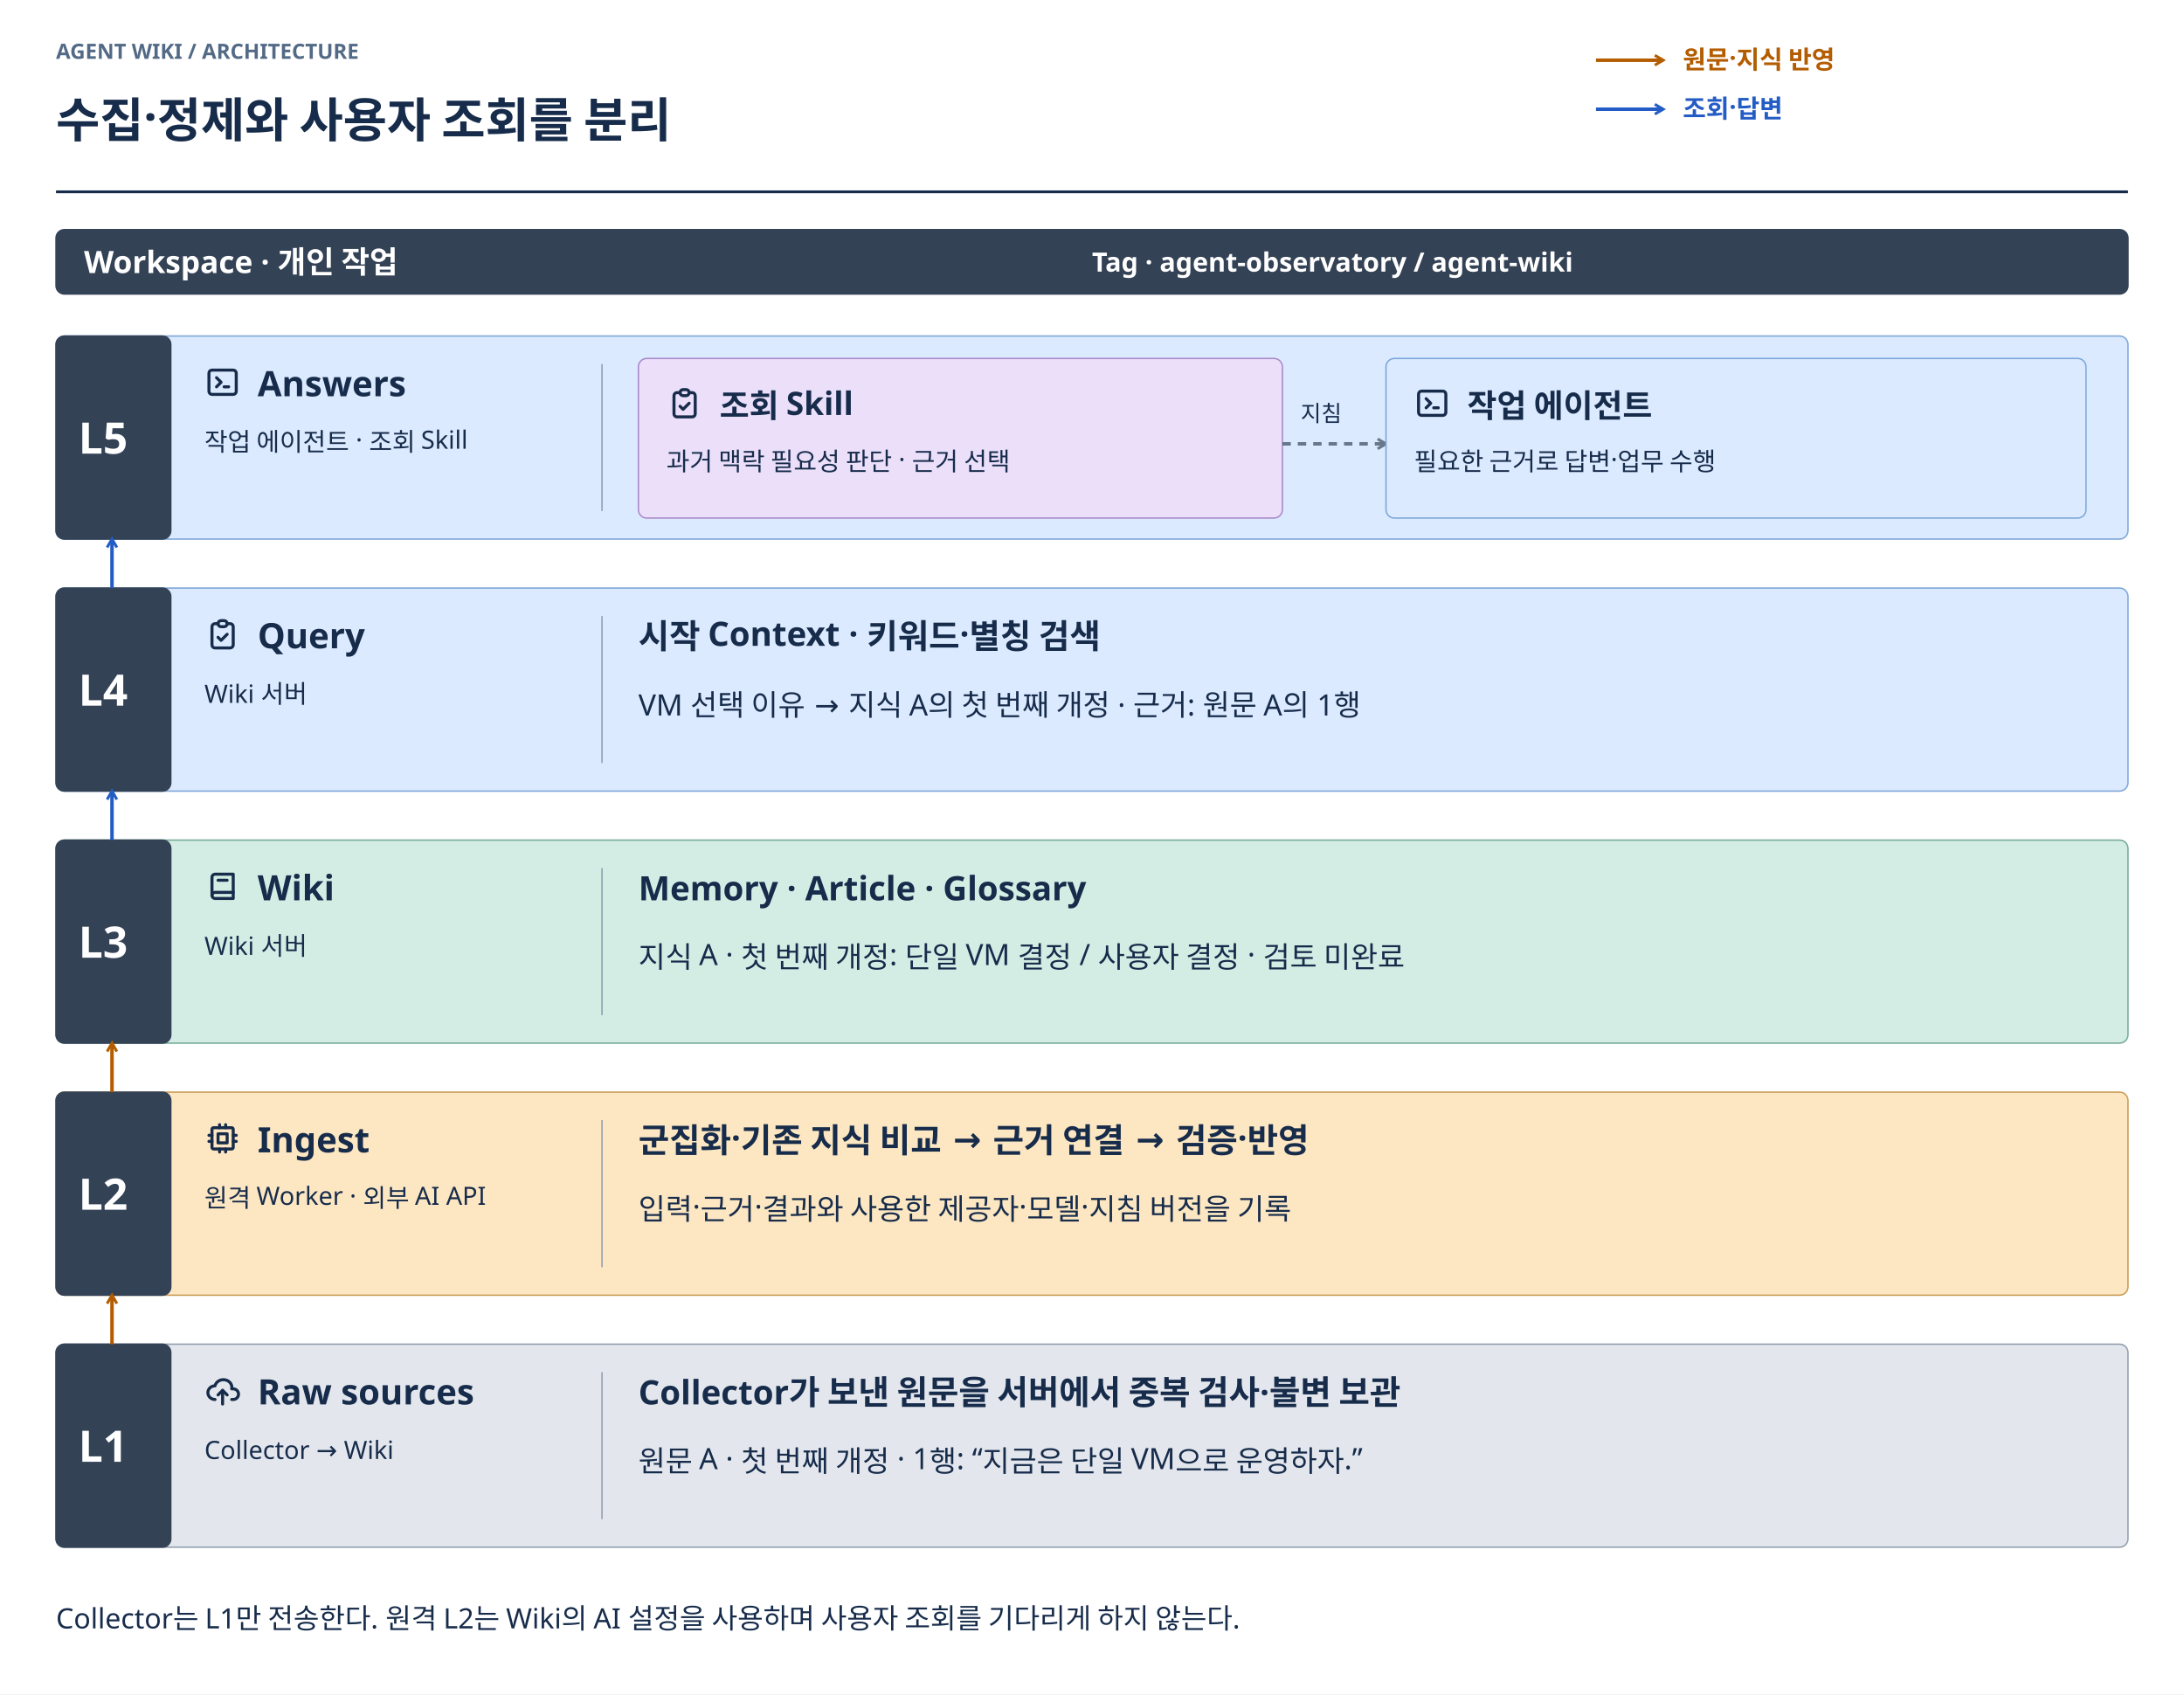
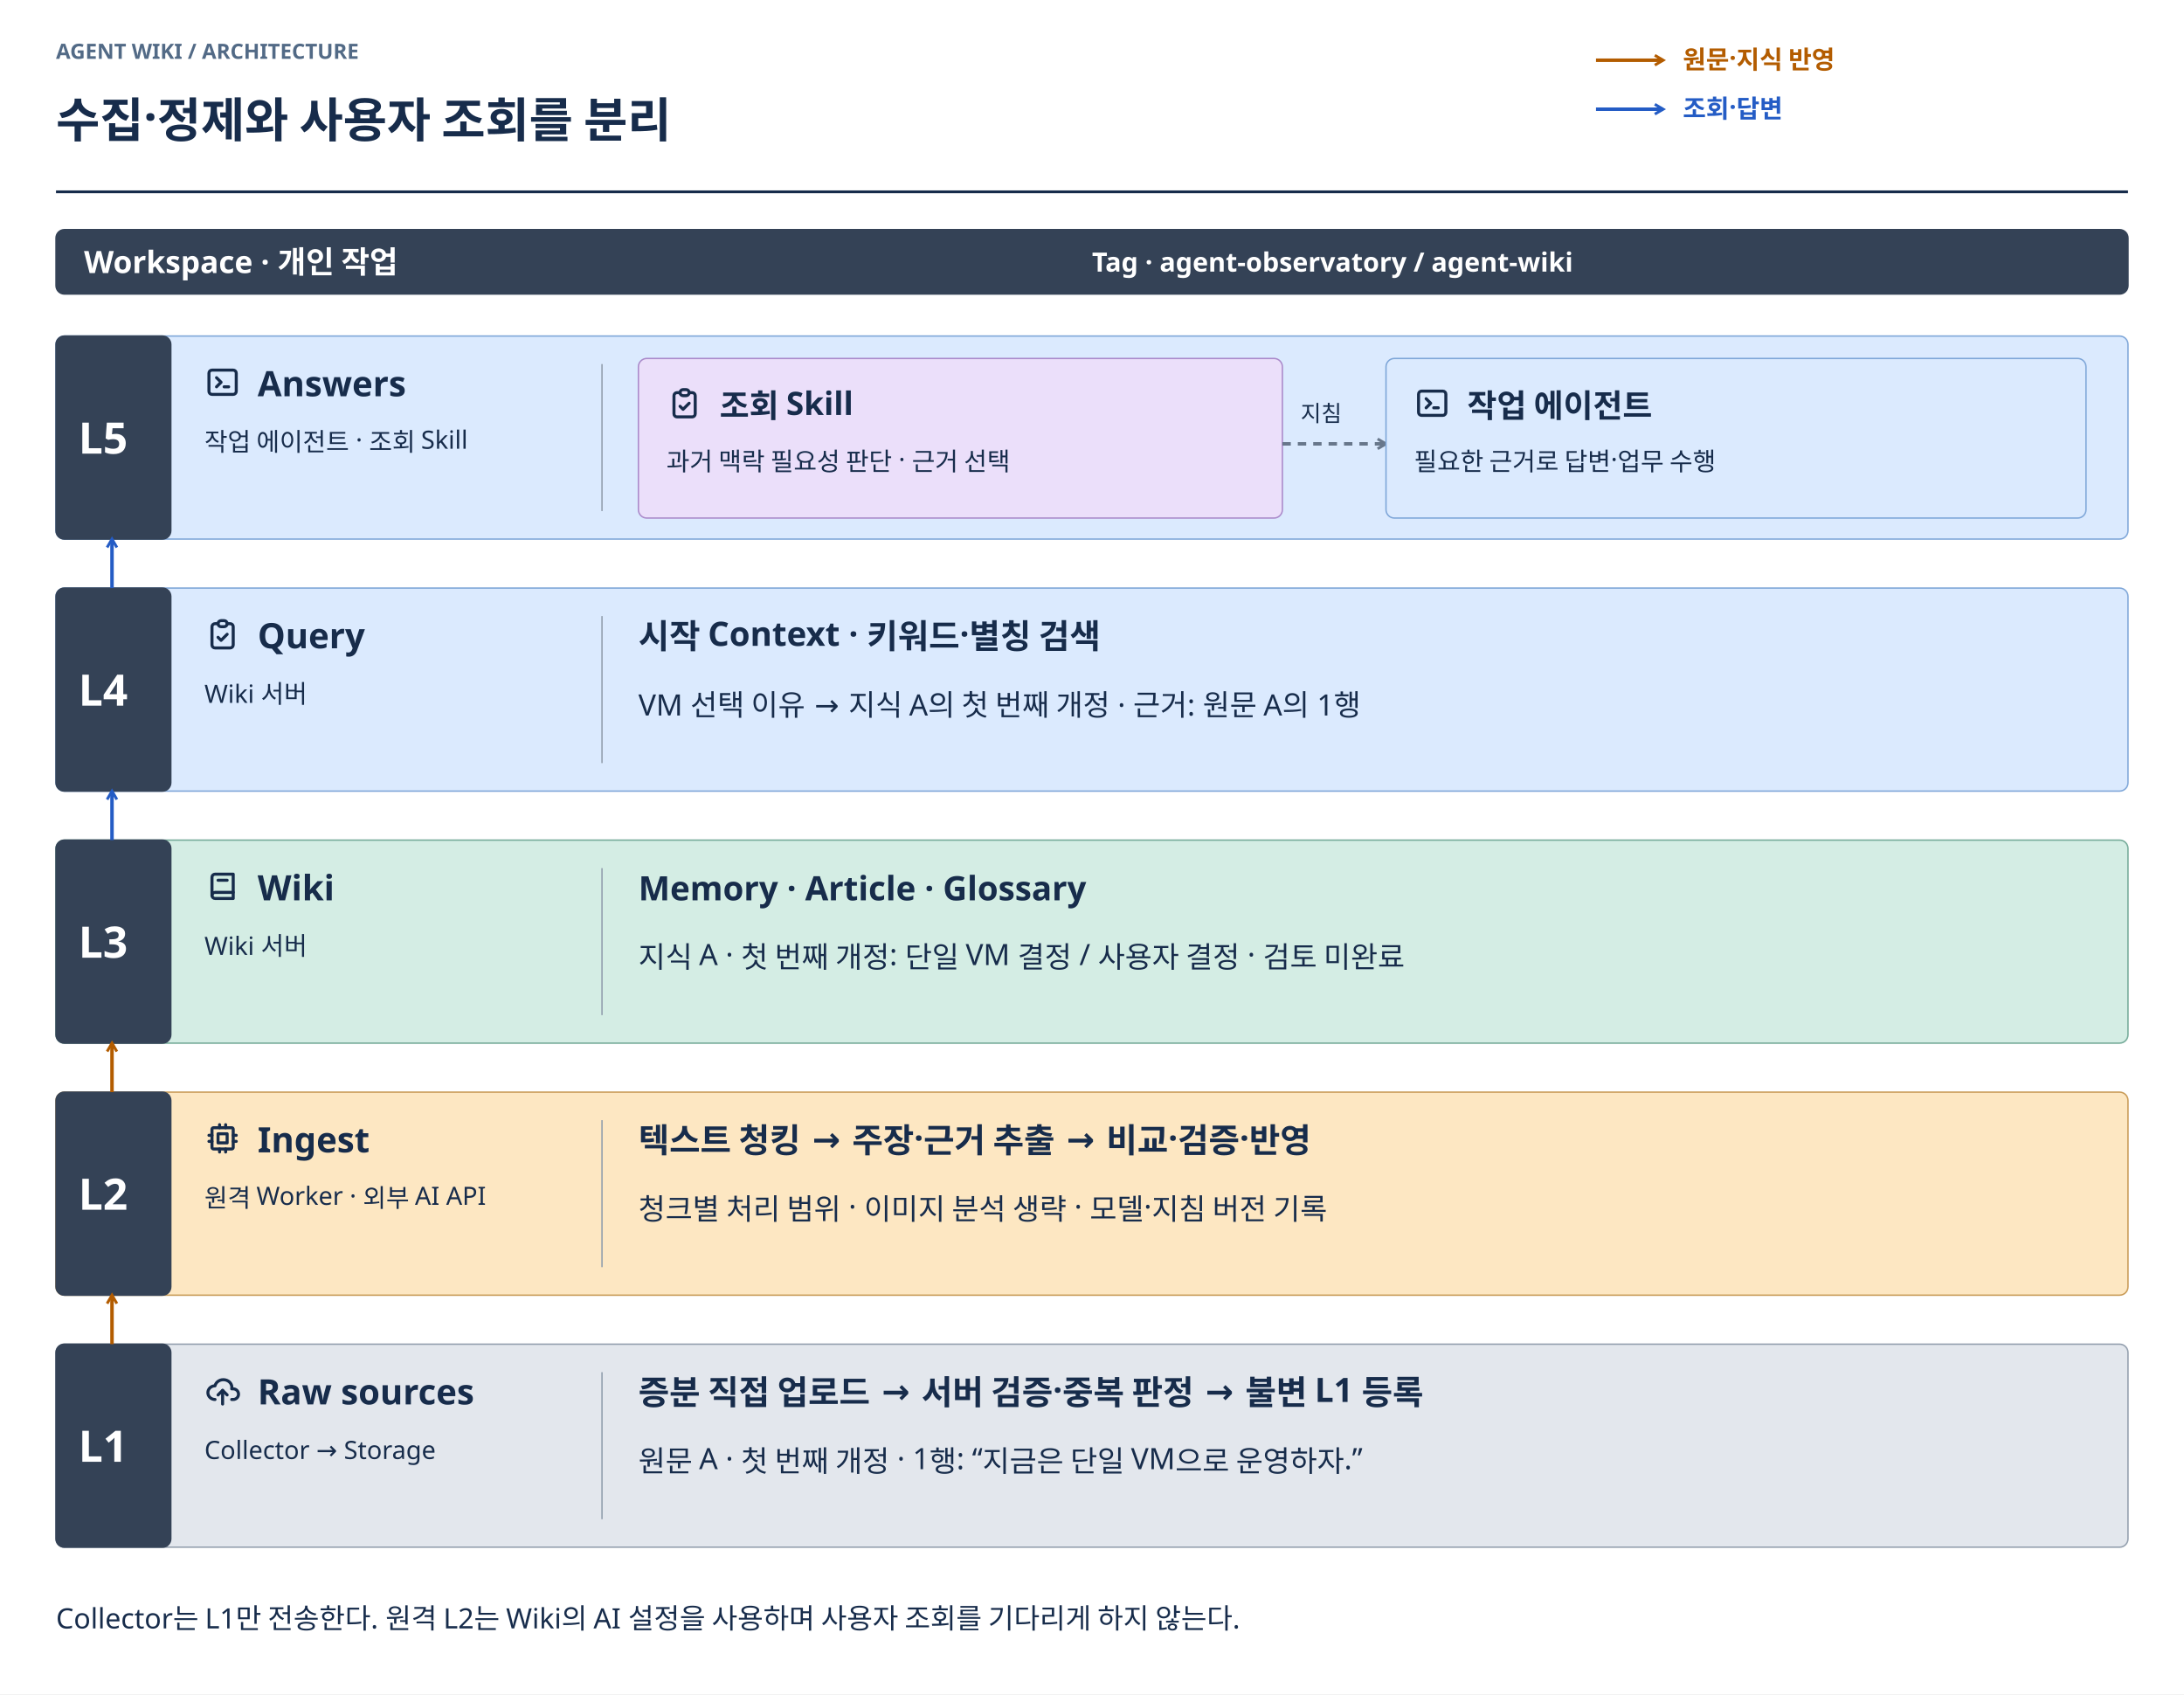
<svg xmlns="http://www.w3.org/2000/svg" width="1560" height="1210" viewBox="0 0 1560 1210" role="img" aria-labelledby="title desc">
  <defs>
    <marker id="arrow-ingest" markerWidth="9" markerHeight="9" refX="7" refY="4.5" orient="auto-start-reverse" markerUnits="userSpaceOnUse">
      <path d="M1 1 L7 4.5 L1 8" fill="none" stroke="#B35C00" stroke-width="2" />
    </marker>
    <marker id="arrow-query" markerWidth="9" markerHeight="9" refX="7" refY="4.5" orient="auto-start-reverse" markerUnits="userSpaceOnUse">
      <path d="M1 1 L7 4.5 L1 8" fill="none" stroke="#245CC5" stroke-width="2" />
    </marker>
    <marker id="arrow-ops" markerWidth="9" markerHeight="9" refX="7" refY="4.5" orient="auto-start-reverse" markerUnits="userSpaceOnUse">
      <path d="M1 1 L7 4.5 L1 8" fill="none" stroke="#68778B" stroke-width="2" />
    </marker>
    <marker id="arrow-relation" markerWidth="9" markerHeight="9" refX="7" refY="4.5" orient="auto-start-reverse" markerUnits="userSpaceOnUse">
      <path d="M1 1 L7 4.5 L1 8" fill="none" stroke="#8054A3" stroke-width="2" />
    </marker>
  </defs>
  <g font-family="Noto Sans KR, sans-serif">
    <rect width="1560" height="1210" fill="#FFFFFF" />
    <text x="40" y="42" font-size="15" font-weight="700" fill="#526A86">AGENT WIKI / ARCHITECTURE</text>
    <text x="40" y="98" font-size="34" font-weight="700" fill="#172C4B">수집·정제와 사용자 조회를 분리</text>
    <path d="M40 137 H1520" stroke="#172C4B" stroke-width="2" />
    <path d="M1140 43 H1188" fill="none" stroke="#B35C00" stroke-width="2.5" stroke-linejoin="round" marker-end="url(#arrow-ingest)" />
    <text x="1202" y="49" font-size="18" font-weight="700" fill="#B35C00">원문·지식 반영</text>
    <path d="M1140 78 H1188" fill="none" stroke="#245CC5" stroke-width="2.5" stroke-linejoin="round" marker-end="url(#arrow-query)" />
    <text x="1202" y="84" font-size="18" font-weight="700" fill="#245CC5">조회·답변</text>
    <rect x="40" y="164" width="1480" height="46" rx="6" fill="#344256" stroke="#344256" />
    <text x="60" y="195" font-size="22" font-weight="700" fill="#FFFFFF">Workspace · 개인 작업</text>
    <text x="780" y="194" font-size="19" font-weight="700" fill="#FFFFFF">Tag · agent-observatory / agent-wiki</text>
    <rect x="40" y="240" width="1480" height="145" rx="6" fill="#DBEAFE" stroke="#7EA6D8" />
    <rect x="40" y="240" width="82" height="145" rx="6" fill="#344256" stroke="#344256" />
    <text x="56" y="324" font-size="31" font-weight="700" fill="#FFFFFF">L5</text>
    <svg width="26" height="26" viewBox="0 0 24 24" fill="none" stroke="currentColor" stroke-width="2" stroke-linecap="round" stroke-linejoin="round" x="146" y="260" color="#172C4B">
      <path d="M8 9l3 3l-3 3" />
      <path d="M13 15l3 0" />
      <path d="M3 4m0 2a2 2 0 0 1 2 -2h14a2 2 0 0 1 2 2v12a2 2 0 0 1 -2 2h-14a2 2 0 0 1 -2 -2z" />
    </svg>
    <text x="184" y="283" font-size="25" font-weight="700" fill="#172C4B">Answers</text>
    <text x="146" y="322" font-size="18" font-weight="400" fill="#172C4B">작업 에이전트 · 조회 Skill</text>
    <path d="M430 260 V365" stroke="#929EAD" />
    <rect x="456" y="256" width="460" height="114" rx="6" fill="#EBDFFA" stroke="#AA8ACA" />
    <svg width="26" height="26" viewBox="0 0 24 24" fill="none" stroke="currentColor" stroke-width="2" stroke-linecap="round" stroke-linejoin="round" x="476" y="275" color="#172C4B">
      <path d="M9 5h-2a2 2 0 0 0 -2 2v12a2 2 0 0 0 2 2h10a2 2 0 0 0 2 -2v-12a2 2 0 0 0 -2 -2h-2" />
      <path d="M9 3m0 2a2 2 0 0 1 2 -2h2a2 2 0 0 1 2 2v0a2 2 0 0 1 -2 2h-2a2 2 0 0 1 -2 -2z" />
      <path d="M9 14l2 2l4 -4" />
    </svg>
    <text x="514" y="298" font-size="23" font-weight="700" fill="#172C4B">조회 Skill</text>
    <text x="476" y="336" font-size="18" font-weight="400" fill="#172C4B">과거 맥락 필요성 판단 · 근거 선택</text>
    <path d="M916 317 H990" fill="none" stroke="#68778B" stroke-width="2.5" stroke-linejoin="round" stroke-dasharray="6 5" marker-end="url(#arrow-ops)" />
    <text x="929" y="301" font-size="16" font-weight="400" fill="#172C4B">지침</text>
    <rect x="990" y="256" width="500" height="114" rx="6" fill="#DBEAFE" stroke="#7EA6D8" />
    <svg width="26" height="26" viewBox="0 0 24 24" fill="none" stroke="currentColor" stroke-width="2" stroke-linecap="round" stroke-linejoin="round" x="1010" y="275" color="#172C4B">
      <path d="M8 9l3 3l-3 3" />
      <path d="M13 15l3 0" />
      <path d="M3 4m0 2a2 2 0 0 1 2 -2h14a2 2 0 0 1 2 2v12a2 2 0 0 1 -2 2h-14a2 2 0 0 1 -2 -2z" />
    </svg>
    <text x="1048" y="298" font-size="23" font-weight="700" fill="#172C4B">작업 에이전트</text>
    <text x="1010" y="336" font-size="18" font-weight="400" fill="#172C4B">필요한 근거로 답변·업무 수행</text>
    <rect x="40" y="420" width="1480" height="145" rx="6" fill="#DBEAFE" stroke="#7EA6D8" />
    <rect x="40" y="420" width="82" height="145" rx="6" fill="#344256" stroke="#344256" />
    <text x="56" y="504" font-size="31" font-weight="700" fill="#FFFFFF">L4</text>
    <svg width="26" height="26" viewBox="0 0 24 24" fill="none" stroke="currentColor" stroke-width="2" stroke-linecap="round" stroke-linejoin="round" x="146" y="440" color="#172C4B">
      <path d="M9 5h-2a2 2 0 0 0 -2 2v12a2 2 0 0 0 2 2h10a2 2 0 0 0 2 -2v-12a2 2 0 0 0 -2 -2h-2" />
      <path d="M9 3m0 2a2 2 0 0 1 2 -2h2a2 2 0 0 1 2 2v0a2 2 0 0 1 -2 2h-2a2 2 0 0 1 -2 -2z" />
      <path d="M9 14l2 2l4 -4" />
    </svg>
    <text x="184" y="463" font-size="25" font-weight="700" fill="#172C4B">Query</text>
    <text x="146" y="502" font-size="18" font-weight="400" fill="#172C4B">Wiki 서버</text>
    <path d="M430 440 V545" stroke="#929EAD" />
    <text x="456" y="463" font-size="24" font-weight="700" fill="#172C4B">시작 Context · 키워드·별칭 검색</text>
    <text x="456" y="511" font-size="21" font-weight="400" fill="#172C4B">VM 선택 이유 → 지식 A의 첫 번째 개정 · 근거: 원문 A의 1행</text>
    <path d="M80 420 V385" fill="none" stroke="#245CC5" stroke-width="2.5" stroke-linejoin="round" marker-end="url(#arrow-query)" />
    <rect x="40" y="600" width="1480" height="145" rx="6" fill="#D4EDE4" stroke="#74AA98" />
    <rect x="40" y="600" width="82" height="145" rx="6" fill="#344256" stroke="#344256" />
    <text x="56" y="684" font-size="31" font-weight="700" fill="#FFFFFF">L3</text>
    <svg width="26" height="26" viewBox="0 0 24 24" fill="none" stroke="currentColor" stroke-width="2" stroke-linecap="round" stroke-linejoin="round" x="146" y="620" color="#172C4B">
      <path d="M19 4v16h-12a2 2 0 0 1 -2 -2v-12a2 2 0 0 1 2 -2h12z" />
      <path d="M19 16h-12a2 2 0 0 0 -2 2" />
      <path d="M9 8h6" />
    </svg>
    <text x="184" y="643" font-size="25" font-weight="700" fill="#172C4B">Wiki</text>
    <text x="146" y="682" font-size="18" font-weight="400" fill="#172C4B">Wiki 서버</text>
    <path d="M430 620 V725" stroke="#929EAD" />
    <text x="456" y="643" font-size="24" font-weight="700" fill="#172C4B">Memory · Article · Glossary</text>
    <text x="456" y="691" font-size="21" font-weight="400" fill="#172C4B">지식 A · 첫 번째 개정: 단일 VM 결정 / 사용자 결정 · 검토 미완료</text>
    <path d="M80 600 V565" fill="none" stroke="#245CC5" stroke-width="2.5" stroke-linejoin="round" marker-end="url(#arrow-query)" />
    <rect x="40" y="780" width="1480" height="145" rx="6" fill="#FDE7C2" stroke="#C89A55" />
    <rect x="40" y="780" width="82" height="145" rx="6" fill="#344256" stroke="#344256" />
    <text x="56" y="864" font-size="31" font-weight="700" fill="#FFFFFF">L2</text>
    <svg width="26" height="26" viewBox="0 0 24 24" fill="none" stroke="currentColor" stroke-width="2" stroke-linecap="round" stroke-linejoin="round" x="146" y="800" color="#172C4B">
      <path d="M5 5m0 1a1 1 0 0 1 1 -1h12a1 1 0 0 1 1 1v12a1 1 0 0 1 -1 1h-12a1 1 0 0 1 -1 -1z" />
      <path d="M9 9h6v6h-6z" />
      <path d="M3 10h2" />
      <path d="M3 14h2" />
      <path d="M10 3v2" />
      <path d="M14 3v2" />
      <path d="M21 10h-2" />
      <path d="M21 14h-2" />
      <path d="M14 21v-2" />
      <path d="M10 21v-2" />
    </svg>
    <text x="184" y="823" font-size="25" font-weight="700" fill="#172C4B">Ingest</text>
    <text x="146" y="862" font-size="18" font-weight="400" fill="#172C4B">원격 Worker · 외부 AI API</text>
    <path d="M430 800 V905" stroke="#929EAD" />
-     <text x="456" y="823" font-size="24" font-weight="700" fill="#172C4B">군집화·기존 지식 비교 → 근거 연결 → 검증·반영</text>
-     <text x="456" y="871" font-size="21" font-weight="400" fill="#172C4B">입력·근거·결과와 사용한 제공자·모델·지침 버전을 기록</text>
+     <text x="456" y="823" font-size="24" font-weight="700" fill="#172C4B">텍스트 청킹 → 주장·근거 추출 → 비교·검증·반영</text>
+     <text x="456" y="871" font-size="21" font-weight="400" fill="#172C4B">청크별 처리 범위 · 이미지 분석 생략 · 모델·지침 버전 기록</text>
    <path d="M80 780 V745" fill="none" stroke="#B35C00" stroke-width="2.5" stroke-linejoin="round" marker-end="url(#arrow-ingest)" />
    <rect x="40" y="960" width="1480" height="145" rx="6" fill="#E3E7ED" stroke="#929EAD" />
    <rect x="40" y="960" width="82" height="145" rx="6" fill="#344256" stroke="#344256" />
    <text x="56" y="1044" font-size="31" font-weight="700" fill="#FFFFFF">L1</text>
    <svg width="26" height="26" viewBox="0 0 24 24" fill="none" stroke="currentColor" stroke-width="2" stroke-linecap="round" stroke-linejoin="round" x="146" y="980" color="#172C4B">
      <path d="M7 18a4.6 4.4 0 0 1 0 -9a5 4.5 0 0 1 11 2h1a3.5 3.5 0 0 1 0 7h-1" />
      <path d="M9 15l3 -3l3 3" />
      <path d="M12 12l0 9" />
    </svg>
    <text x="184" y="1003" font-size="25" font-weight="700" fill="#172C4B">Raw sources</text>
-     <text x="146" y="1042" font-size="18" font-weight="400" fill="#172C4B">Collector → Wiki</text>
+     <text x="146" y="1042" font-size="18" font-weight="400" fill="#172C4B">Collector → Storage</text>
    <path d="M430 980 V1085" stroke="#929EAD" />
-     <text x="456" y="1003" font-size="24" font-weight="700" fill="#172C4B">Collector가 보낸 원문을 서버에서 중복 검사·불변 보관</text>
+     <text x="456" y="1003" font-size="24" font-weight="700" fill="#172C4B">증분 직접 업로드 → 서버 검증·중복 판정 → 불변 L1 등록</text>
    <text x="456" y="1051" font-size="21" font-weight="400" fill="#172C4B">원문 A · 첫 번째 개정 · 1행: “지금은 단일 VM으로 운영하자.”</text>
    <path d="M80 960 V925" fill="none" stroke="#B35C00" stroke-width="2.5" stroke-linejoin="round" marker-end="url(#arrow-ingest)" />
    <text x="40" y="1163" font-size="20" font-weight="400" fill="#172C4B">Collector는 L1만 전송한다. 원격 L2는 Wiki의 AI 설정을 사용하며 사용자 조회를 기다리게 하지 않는다.</text>
  </g>
</svg>
